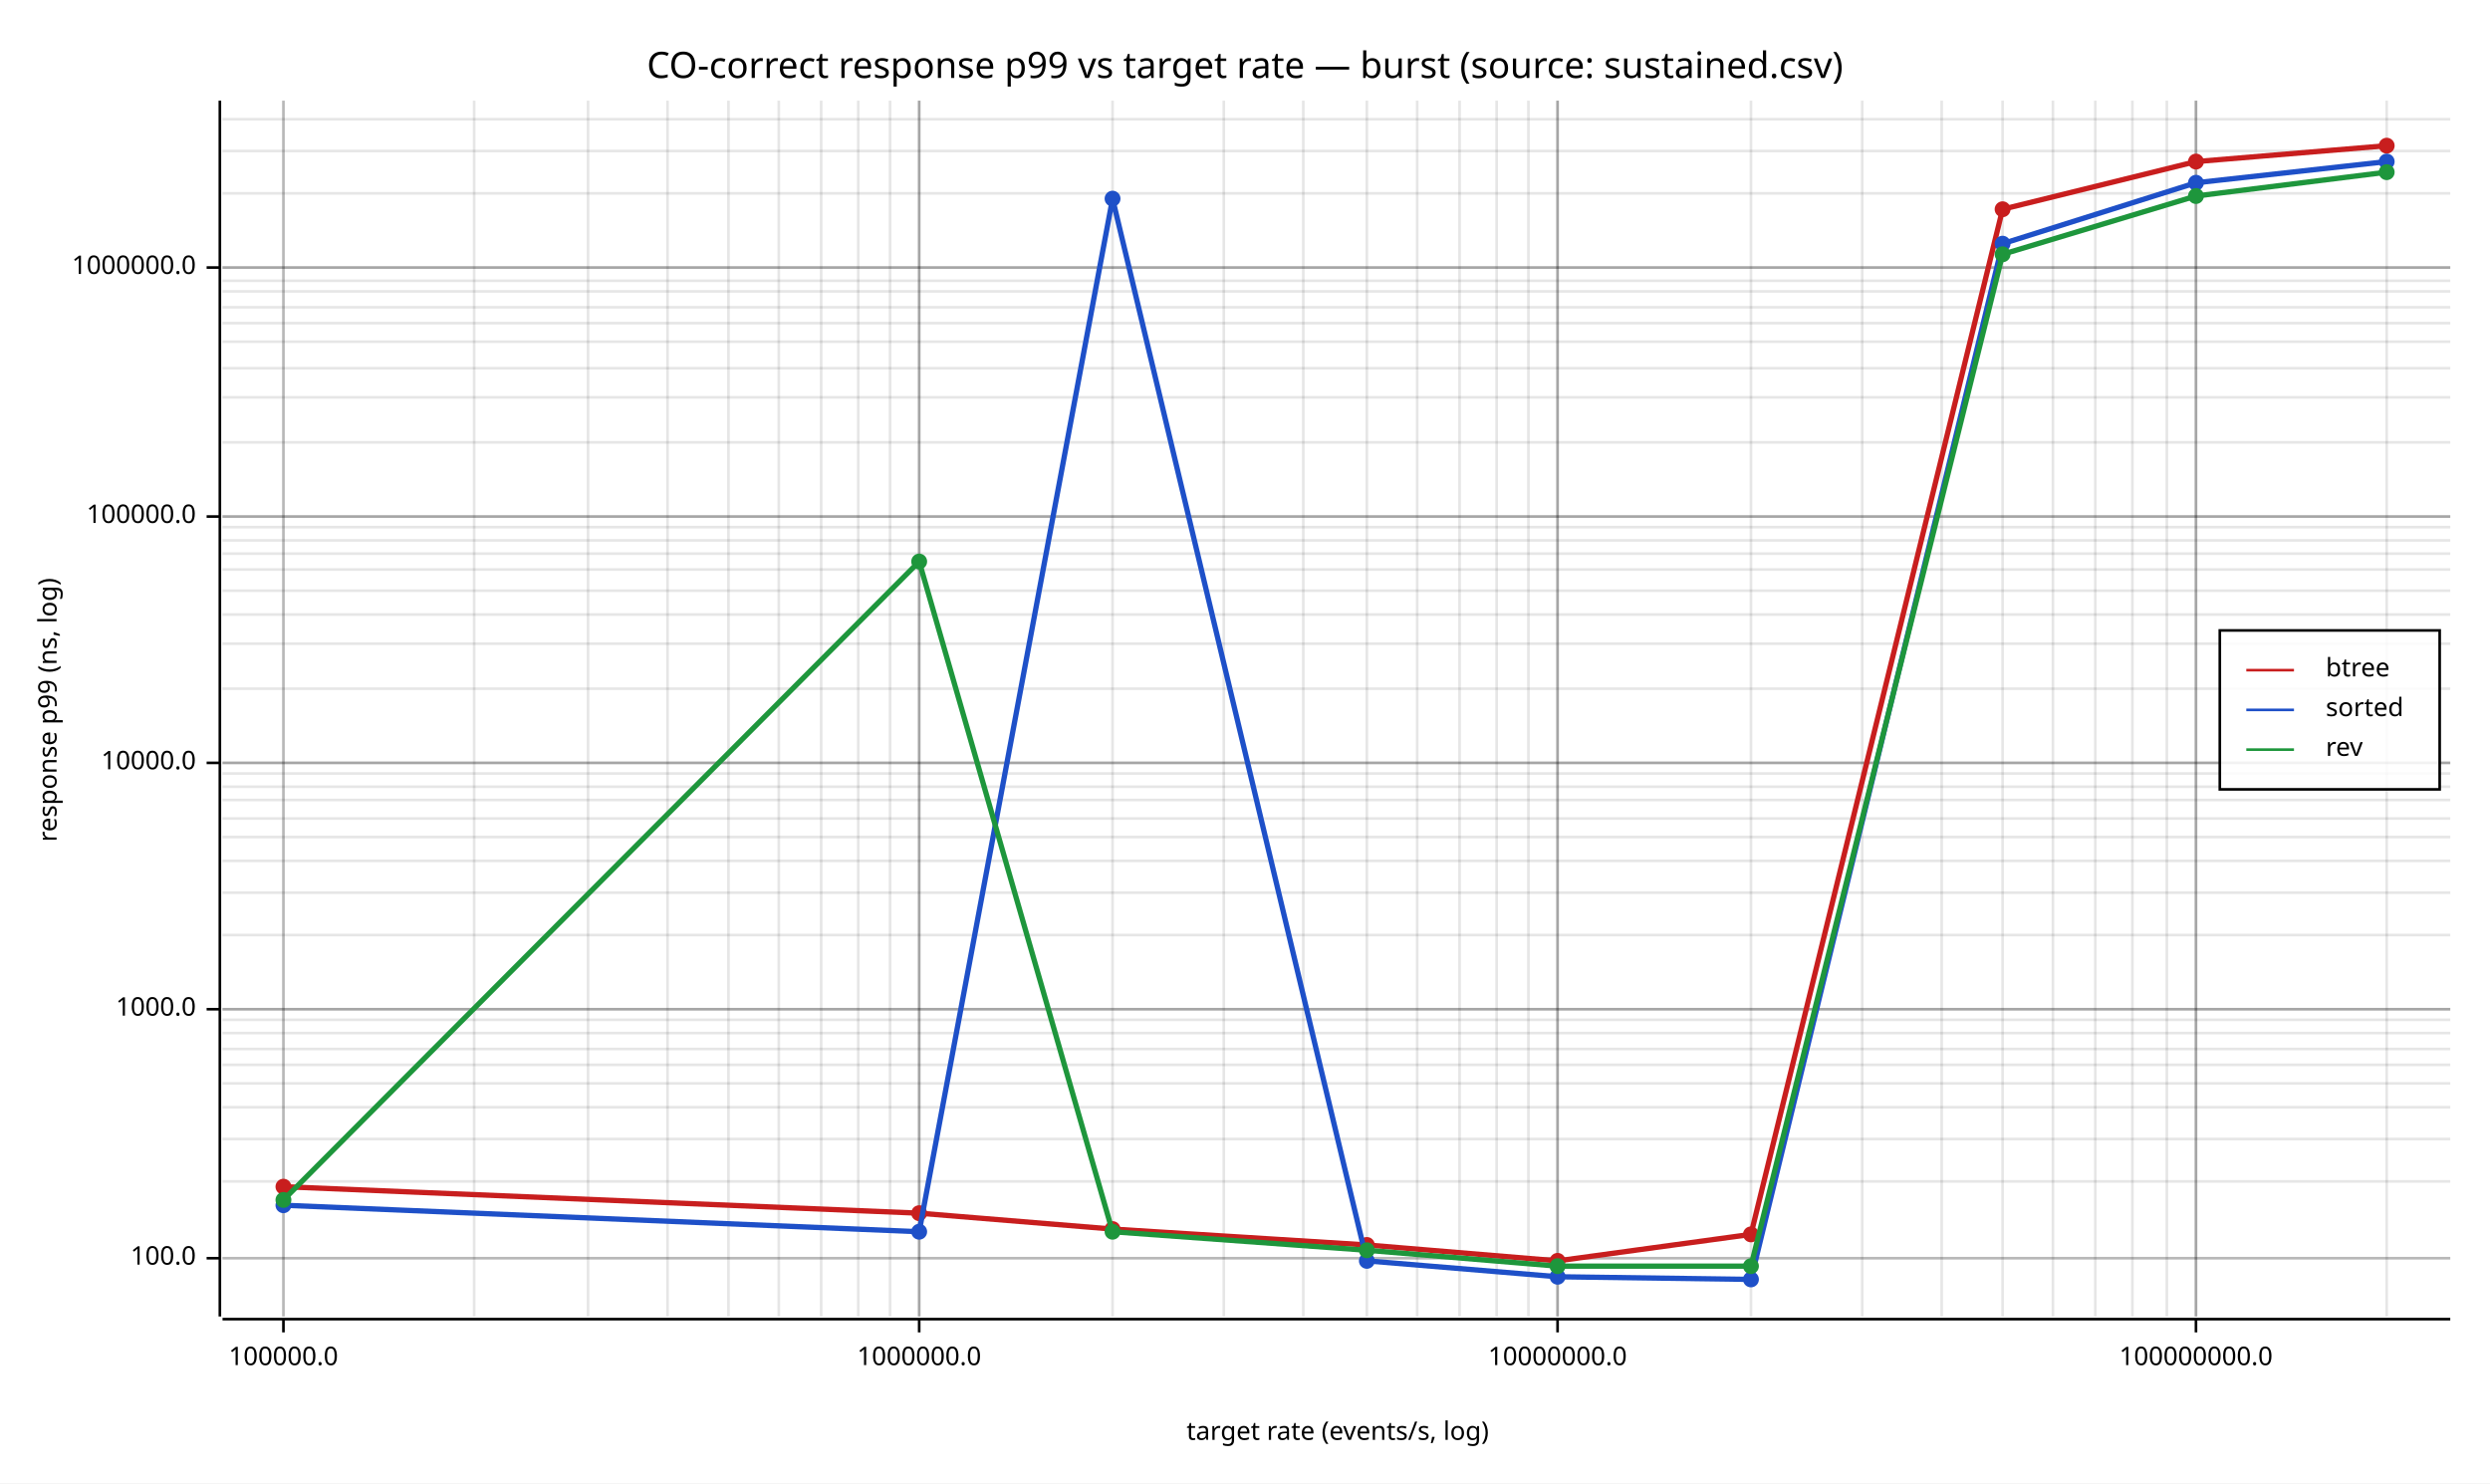
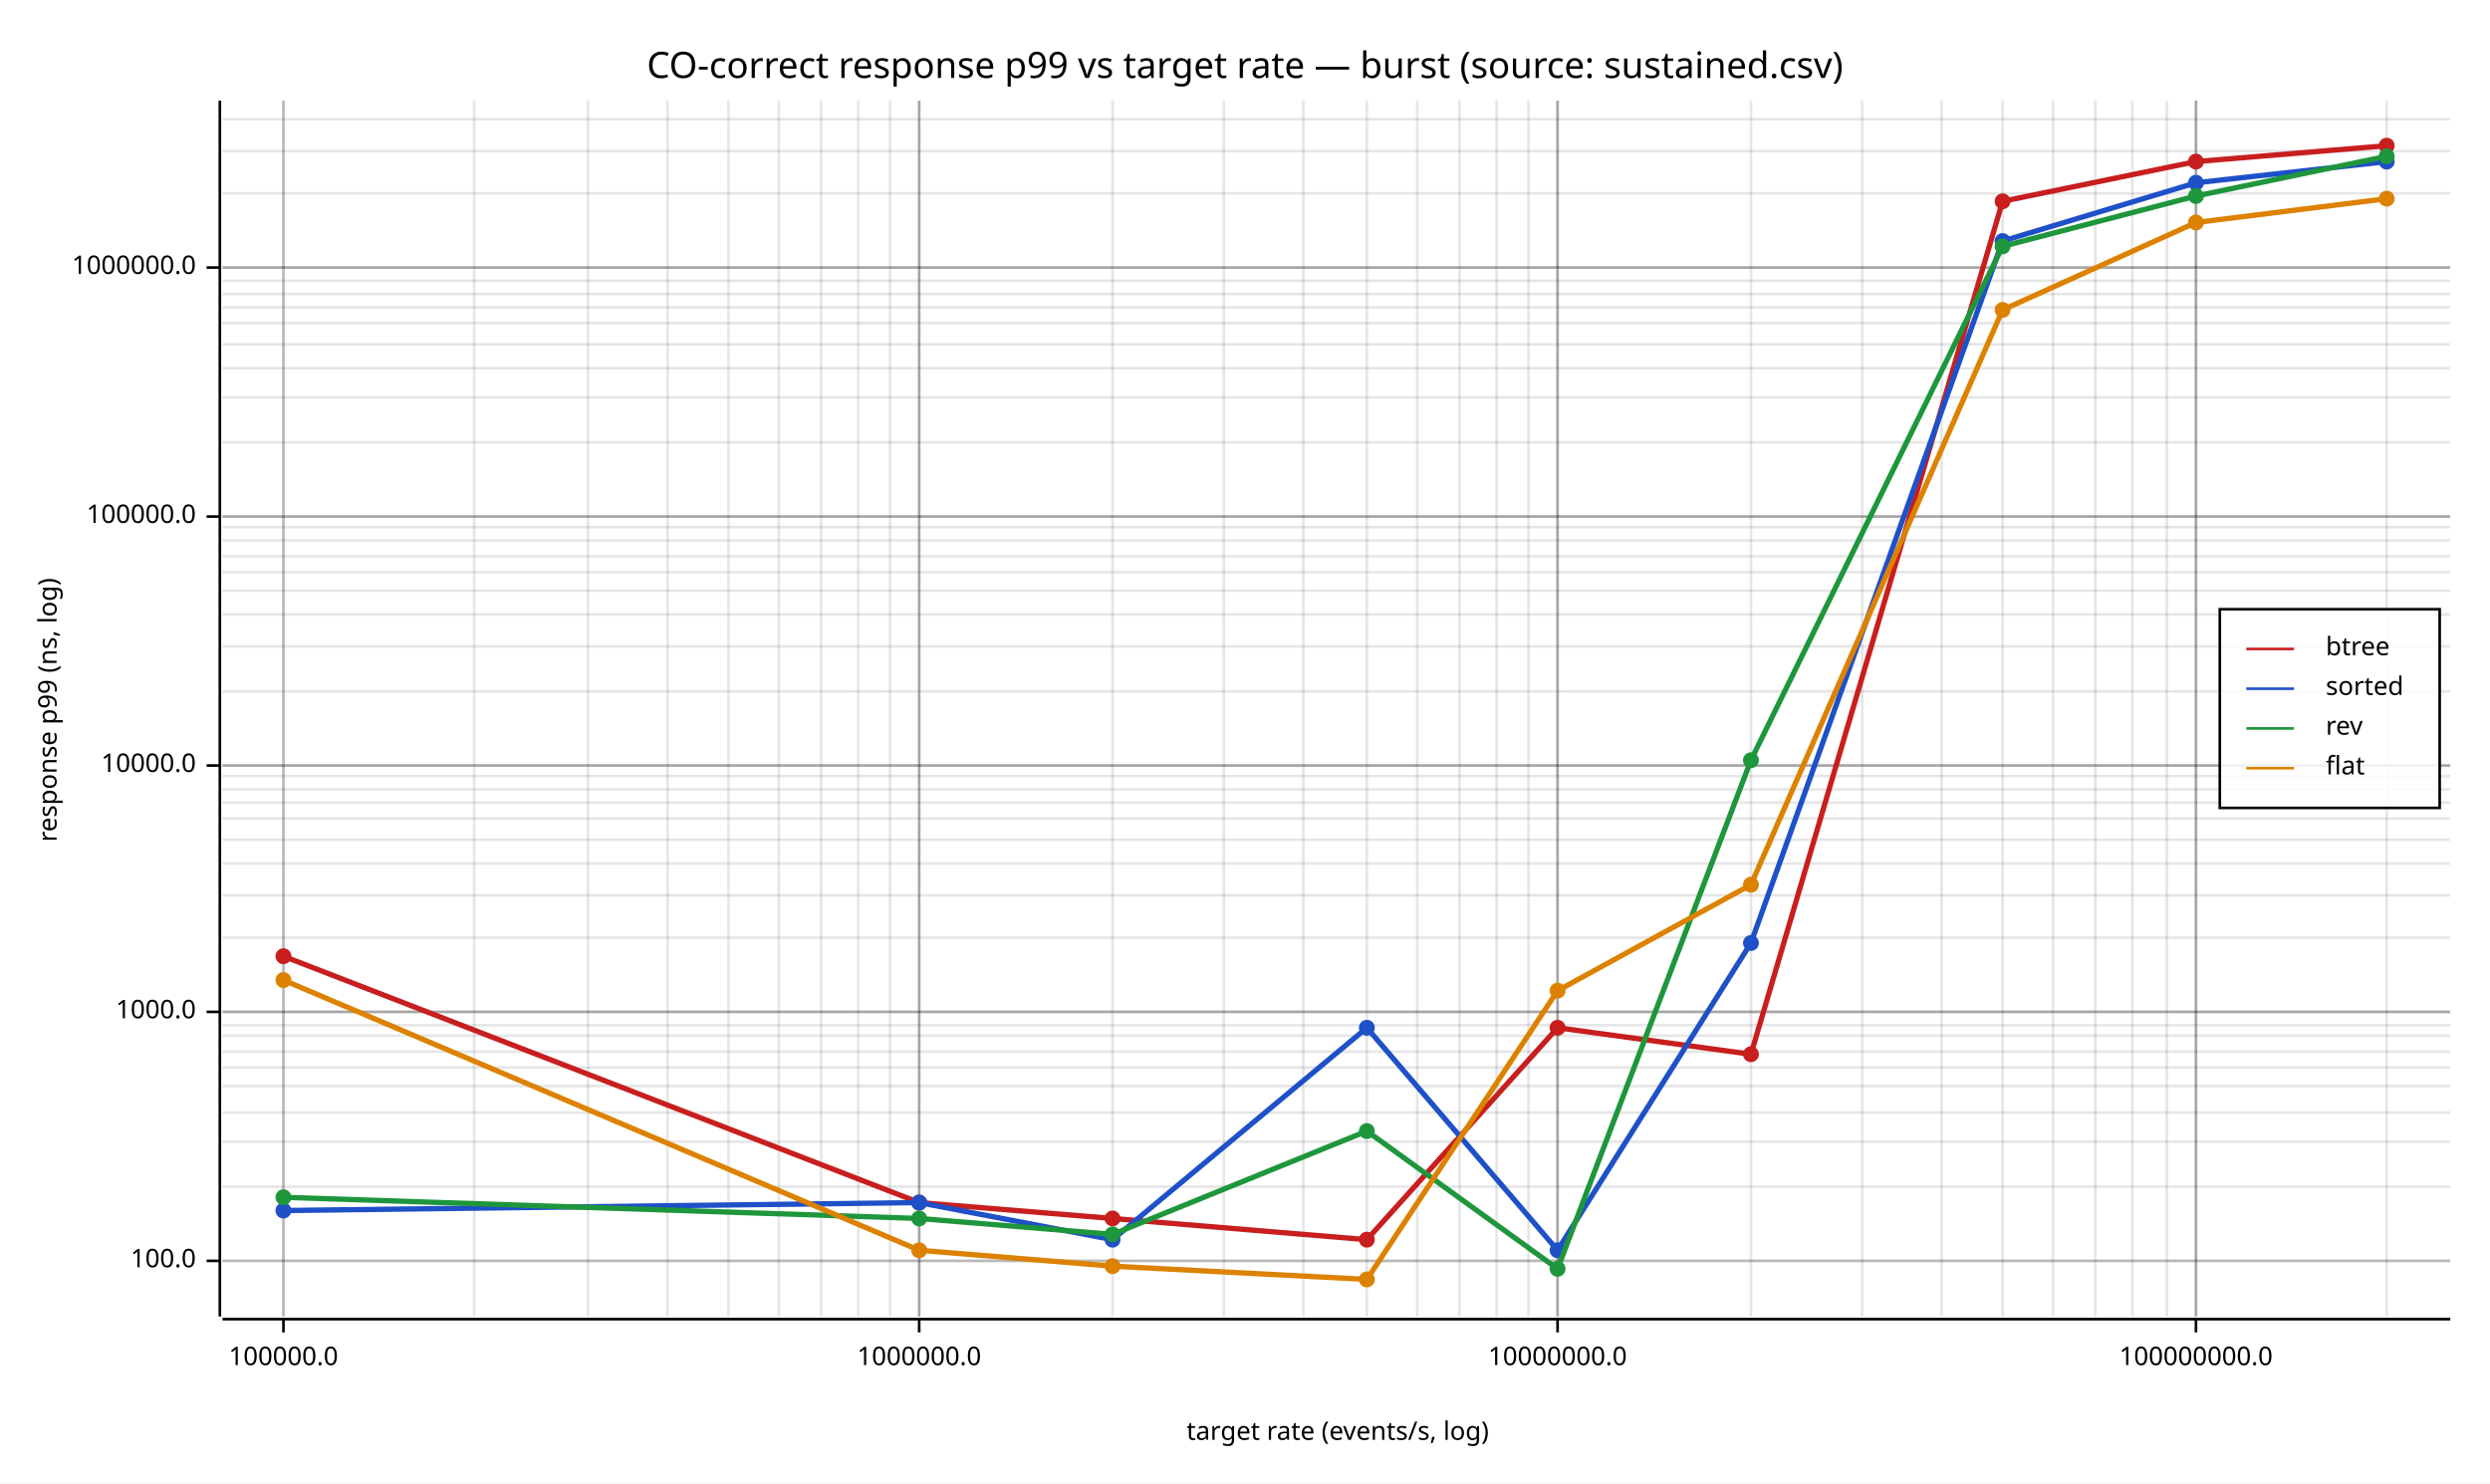
<svg xmlns="http://www.w3.org/2000/svg" width="940" height="560" viewBox="0 0 940 560">
  <rect x="0" y="0" width="940" height="560" opacity="1" fill="#FFFFFF" stroke="none" />
  <text x="470" y="19" dy="0.76em" text-anchor="middle" font-family="sans-serif" font-size="13.71" opacity="1" fill="#000000">
CO-correct response p99 vs target rate — burst   (source: sustained.csv)
</text>
  <line opacity="0.1" stroke="#000000" stroke-width="1" x1="107" y1="497" x2="107" y2="38" />
  <line opacity="0.1" stroke="#000000" stroke-width="1" x1="179" y1="497" x2="179" y2="38" />
  <line opacity="0.1" stroke="#000000" stroke-width="1" x1="222" y1="497" x2="222" y2="38" />
  <line opacity="0.1" stroke="#000000" stroke-width="1" x1="252" y1="497" x2="252" y2="38" />
  <line opacity="0.1" stroke="#000000" stroke-width="1" x1="275" y1="497" x2="275" y2="38" />
  <line opacity="0.1" stroke="#000000" stroke-width="1" x1="294" y1="497" x2="294" y2="38" />
  <line opacity="0.1" stroke="#000000" stroke-width="1" x1="310" y1="497" x2="310" y2="38" />
  <line opacity="0.1" stroke="#000000" stroke-width="1" x1="324" y1="497" x2="324" y2="38" />
  <line opacity="0.1" stroke="#000000" stroke-width="1" x1="336" y1="497" x2="336" y2="38" />
  <line opacity="0.1" stroke="#000000" stroke-width="1" x1="347" y1="497" x2="347" y2="38" />
  <line opacity="0.1" stroke="#000000" stroke-width="1" x1="347" y1="497" x2="347" y2="38" />
  <line opacity="0.1" stroke="#000000" stroke-width="1" x1="420" y1="497" x2="420" y2="38" />
  <line opacity="0.1" stroke="#000000" stroke-width="1" x1="462" y1="497" x2="462" y2="38" />
  <line opacity="0.1" stroke="#000000" stroke-width="1" x1="492" y1="497" x2="492" y2="38" />
  <line opacity="0.1" stroke="#000000" stroke-width="1" x1="516" y1="497" x2="516" y2="38" />
  <line opacity="0.1" stroke="#000000" stroke-width="1" x1="535" y1="497" x2="535" y2="38" />
  <line opacity="0.1" stroke="#000000" stroke-width="1" x1="551" y1="497" x2="551" y2="38" />
  <line opacity="0.1" stroke="#000000" stroke-width="1" x1="565" y1="497" x2="565" y2="38" />
  <line opacity="0.1" stroke="#000000" stroke-width="1" x1="577" y1="497" x2="577" y2="38" />
  <line opacity="0.1" stroke="#000000" stroke-width="1" x1="588" y1="497" x2="588" y2="38" />
  <line opacity="0.1" stroke="#000000" stroke-width="1" x1="588" y1="497" x2="588" y2="38" />
  <line opacity="0.1" stroke="#000000" stroke-width="1" x1="661" y1="497" x2="661" y2="38" />
  <line opacity="0.1" stroke="#000000" stroke-width="1" x1="703" y1="497" x2="703" y2="38" />
  <line opacity="0.1" stroke="#000000" stroke-width="1" x1="733" y1="497" x2="733" y2="38" />
  <line opacity="0.1" stroke="#000000" stroke-width="1" x1="756" y1="497" x2="756" y2="38" />
  <line opacity="0.1" stroke="#000000" stroke-width="1" x1="775" y1="497" x2="775" y2="38" />
  <line opacity="0.1" stroke="#000000" stroke-width="1" x1="791" y1="497" x2="791" y2="38" />
  <line opacity="0.1" stroke="#000000" stroke-width="1" x1="805" y1="497" x2="805" y2="38" />
  <line opacity="0.1" stroke="#000000" stroke-width="1" x1="818" y1="497" x2="818" y2="38" />
  <line opacity="0.1" stroke="#000000" stroke-width="1" x1="829" y1="497" x2="829" y2="38" />
  <line opacity="0.1" stroke="#000000" stroke-width="1" x1="829" y1="497" x2="829" y2="38" />
  <line opacity="0.1" stroke="#000000" stroke-width="1" x1="901" y1="497" x2="901" y2="38" />
-   <line opacity="0.1" stroke="#000000" stroke-width="1" x1="84" y1="475" x2="925" y2="475" />
-   <line opacity="0.1" stroke="#000000" stroke-width="1" x1="84" y1="446" x2="925" y2="446" />
-   <line opacity="0.1" stroke="#000000" stroke-width="1" x1="84" y1="430" x2="925" y2="430" />
-   <line opacity="0.1" stroke="#000000" stroke-width="1" x1="84" y1="418" x2="925" y2="418" />
-   <line opacity="0.1" stroke="#000000" stroke-width="1" x1="84" y1="409" x2="925" y2="409" />
-   <line opacity="0.1" stroke="#000000" stroke-width="1" x1="84" y1="402" x2="925" y2="402" />
-   <line opacity="0.1" stroke="#000000" stroke-width="1" x1="84" y1="396" x2="925" y2="396" />
-   <line opacity="0.1" stroke="#000000" stroke-width="1" x1="84" y1="390" x2="925" y2="390" />
-   <line opacity="0.1" stroke="#000000" stroke-width="1" x1="84" y1="385" x2="925" y2="385" />
-   <line opacity="0.1" stroke="#000000" stroke-width="1" x1="84" y1="381" x2="925" y2="381" />
-   <line opacity="0.1" stroke="#000000" stroke-width="1" x1="84" y1="381" x2="925" y2="381" />
-   <line opacity="0.1" stroke="#000000" stroke-width="1" x1="84" y1="353" x2="925" y2="353" />
-   <line opacity="0.1" stroke="#000000" stroke-width="1" x1="84" y1="337" x2="925" y2="337" />
-   <line opacity="0.1" stroke="#000000" stroke-width="1" x1="84" y1="325" x2="925" y2="325" />
-   <line opacity="0.1" stroke="#000000" stroke-width="1" x1="84" y1="316" x2="925" y2="316" />
+   <line opacity="0.1" stroke="#000000" stroke-width="1" x1="84" y1="476" x2="925" y2="476" />
+   <line opacity="0.1" stroke="#000000" stroke-width="1" x1="84" y1="448" x2="925" y2="448" />
+   <line opacity="0.1" stroke="#000000" stroke-width="1" x1="84" y1="431" x2="925" y2="431" />
+   <line opacity="0.1" stroke="#000000" stroke-width="1" x1="84" y1="420" x2="925" y2="420" />
+   <line opacity="0.1" stroke="#000000" stroke-width="1" x1="84" y1="410" x2="925" y2="410" />
+   <line opacity="0.1" stroke="#000000" stroke-width="1" x1="84" y1="403" x2="925" y2="403" />
+   <line opacity="0.1" stroke="#000000" stroke-width="1" x1="84" y1="397" x2="925" y2="397" />
+   <line opacity="0.1" stroke="#000000" stroke-width="1" x1="84" y1="391" x2="925" y2="391" />
+   <line opacity="0.1" stroke="#000000" stroke-width="1" x1="84" y1="387" x2="925" y2="387" />
+   <line opacity="0.1" stroke="#000000" stroke-width="1" x1="84" y1="382" x2="925" y2="382" />
+   <line opacity="0.1" stroke="#000000" stroke-width="1" x1="84" y1="382" x2="925" y2="382" />
+   <line opacity="0.1" stroke="#000000" stroke-width="1" x1="84" y1="354" x2="925" y2="354" />
+   <line opacity="0.1" stroke="#000000" stroke-width="1" x1="84" y1="338" x2="925" y2="338" />
+   <line opacity="0.1" stroke="#000000" stroke-width="1" x1="84" y1="326" x2="925" y2="326" />
+   <line opacity="0.1" stroke="#000000" stroke-width="1" x1="84" y1="317" x2="925" y2="317" />
  <line opacity="0.1" stroke="#000000" stroke-width="1" x1="84" y1="309" x2="925" y2="309" />
-   <line opacity="0.1" stroke="#000000" stroke-width="1" x1="84" y1="302" x2="925" y2="302" />
-   <line opacity="0.1" stroke="#000000" stroke-width="1" x1="84" y1="297" x2="925" y2="297" />
-   <line opacity="0.1" stroke="#000000" stroke-width="1" x1="84" y1="292" x2="925" y2="292" />
-   <line opacity="0.1" stroke="#000000" stroke-width="1" x1="84" y1="288" x2="925" y2="288" />
-   <line opacity="0.1" stroke="#000000" stroke-width="1" x1="84" y1="288" x2="925" y2="288" />
-   <line opacity="0.1" stroke="#000000" stroke-width="1" x1="84" y1="260" x2="925" y2="260" />
-   <line opacity="0.1" stroke="#000000" stroke-width="1" x1="84" y1="243" x2="925" y2="243" />
+   <line opacity="0.1" stroke="#000000" stroke-width="1" x1="84" y1="303" x2="925" y2="303" />
+   <line opacity="0.1" stroke="#000000" stroke-width="1" x1="84" y1="298" x2="925" y2="298" />
+   <line opacity="0.1" stroke="#000000" stroke-width="1" x1="84" y1="293" x2="925" y2="293" />
+   <line opacity="0.1" stroke="#000000" stroke-width="1" x1="84" y1="289" x2="925" y2="289" />
+   <line opacity="0.1" stroke="#000000" stroke-width="1" x1="84" y1="289" x2="925" y2="289" />
+   <line opacity="0.1" stroke="#000000" stroke-width="1" x1="84" y1="261" x2="925" y2="261" />
+   <line opacity="0.1" stroke="#000000" stroke-width="1" x1="84" y1="244" x2="925" y2="244" />
  <line opacity="0.1" stroke="#000000" stroke-width="1" x1="84" y1="232" x2="925" y2="232" />
  <line opacity="0.1" stroke="#000000" stroke-width="1" x1="84" y1="223" x2="925" y2="223" />
-   <line opacity="0.1" stroke="#000000" stroke-width="1" x1="84" y1="215" x2="925" y2="215" />
-   <line opacity="0.1" stroke="#000000" stroke-width="1" x1="84" y1="209" x2="925" y2="209" />
+   <line opacity="0.1" stroke="#000000" stroke-width="1" x1="84" y1="216" x2="925" y2="216" />
+   <line opacity="0.1" stroke="#000000" stroke-width="1" x1="84" y1="210" x2="925" y2="210" />
  <line opacity="0.1" stroke="#000000" stroke-width="1" x1="84" y1="204" x2="925" y2="204" />
  <line opacity="0.1" stroke="#000000" stroke-width="1" x1="84" y1="199" x2="925" y2="199" />
  <line opacity="0.1" stroke="#000000" stroke-width="1" x1="84" y1="195" x2="925" y2="195" />
  <line opacity="0.1" stroke="#000000" stroke-width="1" x1="84" y1="195" x2="925" y2="195" />
  <line opacity="0.1" stroke="#000000" stroke-width="1" x1="84" y1="167" x2="925" y2="167" />
  <line opacity="0.1" stroke="#000000" stroke-width="1" x1="84" y1="150" x2="925" y2="150" />
  <line opacity="0.1" stroke="#000000" stroke-width="1" x1="84" y1="139" x2="925" y2="139" />
-   <line opacity="0.1" stroke="#000000" stroke-width="1" x1="84" y1="129" x2="925" y2="129" />
+   <line opacity="0.1" stroke="#000000" stroke-width="1" x1="84" y1="130" x2="925" y2="130" />
  <line opacity="0.1" stroke="#000000" stroke-width="1" x1="84" y1="122" x2="925" y2="122" />
  <line opacity="0.1" stroke="#000000" stroke-width="1" x1="84" y1="116" x2="925" y2="116" />
-   <line opacity="0.1" stroke="#000000" stroke-width="1" x1="84" y1="110" x2="925" y2="110" />
+   <line opacity="0.1" stroke="#000000" stroke-width="1" x1="84" y1="111" x2="925" y2="111" />
  <line opacity="0.1" stroke="#000000" stroke-width="1" x1="84" y1="106" x2="925" y2="106" />
  <line opacity="0.1" stroke="#000000" stroke-width="1" x1="84" y1="101" x2="925" y2="101" />
  <line opacity="0.1" stroke="#000000" stroke-width="1" x1="84" y1="101" x2="925" y2="101" />
  <line opacity="0.1" stroke="#000000" stroke-width="1" x1="84" y1="73" x2="925" y2="73" />
  <line opacity="0.1" stroke="#000000" stroke-width="1" x1="84" y1="57" x2="925" y2="57" />
  <line opacity="0.1" stroke="#000000" stroke-width="1" x1="84" y1="45" x2="925" y2="45" />
  <text x="14" y="268" dy="0.76em" text-anchor="middle" font-family="sans-serif" font-size="9.677" opacity="1" fill="#000000" transform="rotate(270, 14, 268)">
response p99 (ns, log)
</text>
  <text x="505" y="546" dy="-0.5ex" text-anchor="middle" font-family="sans-serif" font-size="9.677" opacity="1" fill="#000000">
target rate (events/s, log)
</text>
  <line opacity="0.2" stroke="#000000" stroke-width="1" x1="107" y1="497" x2="107" y2="38" />
  <line opacity="0.2" stroke="#000000" stroke-width="1" x1="347" y1="497" x2="347" y2="38" />
  <line opacity="0.2" stroke="#000000" stroke-width="1" x1="588" y1="497" x2="588" y2="38" />
  <line opacity="0.2" stroke="#000000" stroke-width="1" x1="829" y1="497" x2="829" y2="38" />
-   <line opacity="0.2" stroke="#000000" stroke-width="1" x1="84" y1="475" x2="925" y2="475" />
-   <line opacity="0.2" stroke="#000000" stroke-width="1" x1="84" y1="381" x2="925" y2="381" />
-   <line opacity="0.2" stroke="#000000" stroke-width="1" x1="84" y1="288" x2="925" y2="288" />
+   <line opacity="0.2" stroke="#000000" stroke-width="1" x1="84" y1="476" x2="925" y2="476" />
+   <line opacity="0.2" stroke="#000000" stroke-width="1" x1="84" y1="382" x2="925" y2="382" />
+   <line opacity="0.2" stroke="#000000" stroke-width="1" x1="84" y1="289" x2="925" y2="289" />
  <line opacity="0.2" stroke="#000000" stroke-width="1" x1="84" y1="195" x2="925" y2="195" />
  <line opacity="0.2" stroke="#000000" stroke-width="1" x1="84" y1="101" x2="925" y2="101" />
  <polyline fill="none" opacity="1" stroke="#000000" stroke-width="1" points="83,38 83,497 " />
-   <text x="74" y="475" dy="0.5ex" text-anchor="end" font-family="sans-serif" font-size="9.677" opacity="1" fill="#000000">
+   <text x="74" y="476" dy="0.5ex" text-anchor="end" font-family="sans-serif" font-size="9.677" opacity="1" fill="#000000">
100.0
</text>
-   <polyline fill="none" opacity="1" stroke="#000000" stroke-width="1" points="78,475 83,475 " />
-   <text x="74" y="381" dy="0.5ex" text-anchor="end" font-family="sans-serif" font-size="9.677" opacity="1" fill="#000000">
+   <polyline fill="none" opacity="1" stroke="#000000" stroke-width="1" points="78,476 83,476 " />
+   <text x="74" y="382" dy="0.5ex" text-anchor="end" font-family="sans-serif" font-size="9.677" opacity="1" fill="#000000">
1000.0
</text>
-   <polyline fill="none" opacity="1" stroke="#000000" stroke-width="1" points="78,381 83,381 " />
-   <text x="74" y="288" dy="0.5ex" text-anchor="end" font-family="sans-serif" font-size="9.677" opacity="1" fill="#000000">
+   <polyline fill="none" opacity="1" stroke="#000000" stroke-width="1" points="78,382 83,382 " />
+   <text x="74" y="289" dy="0.5ex" text-anchor="end" font-family="sans-serif" font-size="9.677" opacity="1" fill="#000000">
10000.0
</text>
-   <polyline fill="none" opacity="1" stroke="#000000" stroke-width="1" points="78,288 83,288 " />
+   <polyline fill="none" opacity="1" stroke="#000000" stroke-width="1" points="78,289 83,289 " />
  <text x="74" y="195" dy="0.5ex" text-anchor="end" font-family="sans-serif" font-size="9.677" opacity="1" fill="#000000">
100000.0
</text>
  <polyline fill="none" opacity="1" stroke="#000000" stroke-width="1" points="78,195 83,195 " />
  <text x="74" y="101" dy="0.5ex" text-anchor="end" font-family="sans-serif" font-size="9.677" opacity="1" fill="#000000">
1000000.0
</text>
  <polyline fill="none" opacity="1" stroke="#000000" stroke-width="1" points="78,101 83,101 " />
  <polyline fill="none" opacity="1" stroke="#000000" stroke-width="1" points="84,498 925,498 " />
  <text x="107" y="508" dy="0.76em" text-anchor="middle" font-family="sans-serif" font-size="9.677" opacity="1" fill="#000000">
100000.0
</text>
  <polyline fill="none" opacity="1" stroke="#000000" stroke-width="1" points="107,498 107,503 " />
  <text x="347" y="508" dy="0.76em" text-anchor="middle" font-family="sans-serif" font-size="9.677" opacity="1" fill="#000000">
1000000.0
</text>
  <polyline fill="none" opacity="1" stroke="#000000" stroke-width="1" points="347,498 347,503 " />
  <text x="588" y="508" dy="0.76em" text-anchor="middle" font-family="sans-serif" font-size="9.677" opacity="1" fill="#000000">
10000000.0
</text>
  <polyline fill="none" opacity="1" stroke="#000000" stroke-width="1" points="588,498 588,503 " />
  <text x="829" y="508" dy="0.76em" text-anchor="middle" font-family="sans-serif" font-size="9.677" opacity="1" fill="#000000">
100000000.0
</text>
  <polyline fill="none" opacity="1" stroke="#000000" stroke-width="1" points="829,498 829,503 " />
-   <polyline fill="none" opacity="1" stroke="#C81E1E" stroke-width="2" points="107,448 347,458 420,464 516,470 588,476 661,466 756,79 829,61 901,55 " />
-   <circle cx="107" cy="448" r="3" opacity="1" fill="#C81E1E" stroke="none" stroke-width="1" />
-   <circle cx="347" cy="458" r="3" opacity="1" fill="#C81E1E" stroke="none" stroke-width="1" />
-   <circle cx="420" cy="464" r="3" opacity="1" fill="#C81E1E" stroke="none" stroke-width="1" />
-   <circle cx="516" cy="470" r="3" opacity="1" fill="#C81E1E" stroke="none" stroke-width="1" />
-   <circle cx="588" cy="476" r="3" opacity="1" fill="#C81E1E" stroke="none" stroke-width="1" />
-   <circle cx="661" cy="466" r="3" opacity="1" fill="#C81E1E" stroke="none" stroke-width="1" />
-   <circle cx="756" cy="79" r="3" opacity="1" fill="#C81E1E" stroke="none" stroke-width="1" />
+   <polyline fill="none" opacity="1" stroke="#C81E1E" stroke-width="2" points="107,361 347,454 420,460 516,468 588,388 661,398 756,76 829,61 901,55 " />
+   <circle cx="107" cy="361" r="3" opacity="1" fill="#C81E1E" stroke="none" stroke-width="1" />
+   <circle cx="347" cy="454" r="3" opacity="1" fill="#C81E1E" stroke="none" stroke-width="1" />
+   <circle cx="420" cy="460" r="3" opacity="1" fill="#C81E1E" stroke="none" stroke-width="1" />
+   <circle cx="516" cy="468" r="3" opacity="1" fill="#C81E1E" stroke="none" stroke-width="1" />
+   <circle cx="588" cy="388" r="3" opacity="1" fill="#C81E1E" stroke="none" stroke-width="1" />
+   <circle cx="661" cy="398" r="3" opacity="1" fill="#C81E1E" stroke="none" stroke-width="1" />
+   <circle cx="756" cy="76" r="3" opacity="1" fill="#C81E1E" stroke="none" stroke-width="1" />
  <circle cx="829" cy="61" r="3" opacity="1" fill="#C81E1E" stroke="none" stroke-width="1" />
  <circle cx="901" cy="55" r="3" opacity="1" fill="#C81E1E" stroke="none" stroke-width="1" />
-   <polyline fill="none" opacity="1" stroke="#1E50C8" stroke-width="2" points="107,455 347,465 420,75 516,476 588,482 661,483 756,92 829,69 901,61 " />
-   <circle cx="107" cy="455" r="3" opacity="1" fill="#1E50C8" stroke="none" stroke-width="1" />
-   <circle cx="347" cy="465" r="3" opacity="1" fill="#1E50C8" stroke="none" stroke-width="1" />
-   <circle cx="420" cy="75" r="3" opacity="1" fill="#1E50C8" stroke="none" stroke-width="1" />
-   <circle cx="516" cy="476" r="3" opacity="1" fill="#1E50C8" stroke="none" stroke-width="1" />
-   <circle cx="588" cy="482" r="3" opacity="1" fill="#1E50C8" stroke="none" stroke-width="1" />
-   <circle cx="661" cy="483" r="3" opacity="1" fill="#1E50C8" stroke="none" stroke-width="1" />
-   <circle cx="756" cy="92" r="3" opacity="1" fill="#1E50C8" stroke="none" stroke-width="1" />
+   <polyline fill="none" opacity="1" stroke="#1E50C8" stroke-width="2" points="107,457 347,454 420,468 516,388 588,472 661,356 756,91 829,69 901,61 " />
+   <circle cx="107" cy="457" r="3" opacity="1" fill="#1E50C8" stroke="none" stroke-width="1" />
+   <circle cx="347" cy="454" r="3" opacity="1" fill="#1E50C8" stroke="none" stroke-width="1" />
+   <circle cx="420" cy="468" r="3" opacity="1" fill="#1E50C8" stroke="none" stroke-width="1" />
+   <circle cx="516" cy="388" r="3" opacity="1" fill="#1E50C8" stroke="none" stroke-width="1" />
+   <circle cx="588" cy="472" r="3" opacity="1" fill="#1E50C8" stroke="none" stroke-width="1" />
+   <circle cx="661" cy="356" r="3" opacity="1" fill="#1E50C8" stroke="none" stroke-width="1" />
+   <circle cx="756" cy="91" r="3" opacity="1" fill="#1E50C8" stroke="none" stroke-width="1" />
  <circle cx="829" cy="69" r="3" opacity="1" fill="#1E50C8" stroke="none" stroke-width="1" />
  <circle cx="901" cy="61" r="3" opacity="1" fill="#1E50C8" stroke="none" stroke-width="1" />
-   <polyline fill="none" opacity="1" stroke="#1E963C" stroke-width="2" points="107,453 347,212 420,465 516,472 588,478 661,478 756,96 829,74 901,65 " />
-   <circle cx="107" cy="453" r="3" opacity="1" fill="#1E963C" stroke="none" stroke-width="1" />
-   <circle cx="347" cy="212" r="3" opacity="1" fill="#1E963C" stroke="none" stroke-width="1" />
-   <circle cx="420" cy="465" r="3" opacity="1" fill="#1E963C" stroke="none" stroke-width="1" />
-   <circle cx="516" cy="472" r="3" opacity="1" fill="#1E963C" stroke="none" stroke-width="1" />
-   <circle cx="588" cy="478" r="3" opacity="1" fill="#1E963C" stroke="none" stroke-width="1" />
-   <circle cx="661" cy="478" r="3" opacity="1" fill="#1E963C" stroke="none" stroke-width="1" />
-   <circle cx="756" cy="96" r="3" opacity="1" fill="#1E963C" stroke="none" stroke-width="1" />
+   <polyline fill="none" opacity="1" stroke="#1E963C" stroke-width="2" points="107,452 347,460 420,466 516,427 588,479 661,287 756,93 829,74 901,59 " />
+   <circle cx="107" cy="452" r="3" opacity="1" fill="#1E963C" stroke="none" stroke-width="1" />
+   <circle cx="347" cy="460" r="3" opacity="1" fill="#1E963C" stroke="none" stroke-width="1" />
+   <circle cx="420" cy="466" r="3" opacity="1" fill="#1E963C" stroke="none" stroke-width="1" />
+   <circle cx="516" cy="427" r="3" opacity="1" fill="#1E963C" stroke="none" stroke-width="1" />
+   <circle cx="588" cy="479" r="3" opacity="1" fill="#1E963C" stroke="none" stroke-width="1" />
+   <circle cx="661" cy="287" r="3" opacity="1" fill="#1E963C" stroke="none" stroke-width="1" />
+   <circle cx="756" cy="93" r="3" opacity="1" fill="#1E963C" stroke="none" stroke-width="1" />
  <circle cx="829" cy="74" r="3" opacity="1" fill="#1E963C" stroke="none" stroke-width="1" />
-   <circle cx="901" cy="65" r="3" opacity="1" fill="#1E963C" stroke="none" stroke-width="1" />
-   <rect x="838" y="238" width="83" height="60" opacity="0.85" fill="#FFFFFF" stroke="none" />
-   <rect x="838" y="238" width="83" height="60" opacity="1" fill="none" stroke="#000000" />
-   <text x="878" y="248" dy="0.76em" text-anchor="start" font-family="sans-serif" font-size="9.677" opacity="1" fill="#000000">
+   <circle cx="901" cy="59" r="3" opacity="1" fill="#1E963C" stroke="none" stroke-width="1" />
+   <polyline fill="none" opacity="1" stroke="#DC8200" stroke-width="2" points="107,370 347,472 420,478 516,483 588,374 661,334 756,117 829,84 901,75 " />
+   <circle cx="107" cy="370" r="3" opacity="1" fill="#DC8200" stroke="none" stroke-width="1" />
+   <circle cx="347" cy="472" r="3" opacity="1" fill="#DC8200" stroke="none" stroke-width="1" />
+   <circle cx="420" cy="478" r="3" opacity="1" fill="#DC8200" stroke="none" stroke-width="1" />
+   <circle cx="516" cy="483" r="3" opacity="1" fill="#DC8200" stroke="none" stroke-width="1" />
+   <circle cx="588" cy="374" r="3" opacity="1" fill="#DC8200" stroke="none" stroke-width="1" />
+   <circle cx="661" cy="334" r="3" opacity="1" fill="#DC8200" stroke="none" stroke-width="1" />
+   <circle cx="756" cy="117" r="3" opacity="1" fill="#DC8200" stroke="none" stroke-width="1" />
+   <circle cx="829" cy="84" r="3" opacity="1" fill="#DC8200" stroke="none" stroke-width="1" />
+   <circle cx="901" cy="75" r="3" opacity="1" fill="#DC8200" stroke="none" stroke-width="1" />
+   <rect x="838" y="230" width="83" height="75" opacity="0.85" fill="#FFFFFF" stroke="none" />
+   <rect x="838" y="230" width="83" height="75" opacity="1" fill="none" stroke="#000000" />
+   <text x="878" y="240" dy="0.76em" text-anchor="start" font-family="sans-serif" font-size="9.677" opacity="1" fill="#000000">
btree
</text>
-   <text x="878" y="263" dy="0.76em" text-anchor="start" font-family="sans-serif" font-size="9.677" opacity="1" fill="#000000">
+   <text x="878" y="255" dy="0.76em" text-anchor="start" font-family="sans-serif" font-size="9.677" opacity="1" fill="#000000">
sorted
</text>
-   <text x="878" y="278" dy="0.76em" text-anchor="start" font-family="sans-serif" font-size="9.677" opacity="1" fill="#000000">
+   <text x="878" y="270" dy="0.76em" text-anchor="start" font-family="sans-serif" font-size="9.677" opacity="1" fill="#000000">
rev
</text>
-   <polyline fill="none" opacity="1" stroke="#C81E1E" stroke-width="1" points="848,253 866,253 " />
-   <polyline fill="none" opacity="1" stroke="#1E50C8" stroke-width="1" points="848,268 866,268 " />
-   <polyline fill="none" opacity="1" stroke="#1E963C" stroke-width="1" points="848,283 866,283 " />
+   <text x="878" y="285" dy="0.76em" text-anchor="start" font-family="sans-serif" font-size="9.677" opacity="1" fill="#000000">
+ flat
+ </text>
+   <polyline fill="none" opacity="1" stroke="#C81E1E" stroke-width="1" points="848,245 866,245 " />
+   <polyline fill="none" opacity="1" stroke="#1E50C8" stroke-width="1" points="848,260 866,260 " />
+   <polyline fill="none" opacity="1" stroke="#1E963C" stroke-width="1" points="848,275 866,275 " />
+   <polyline fill="none" opacity="1" stroke="#DC8200" stroke-width="1" points="848,290 866,290 " />
</svg>
